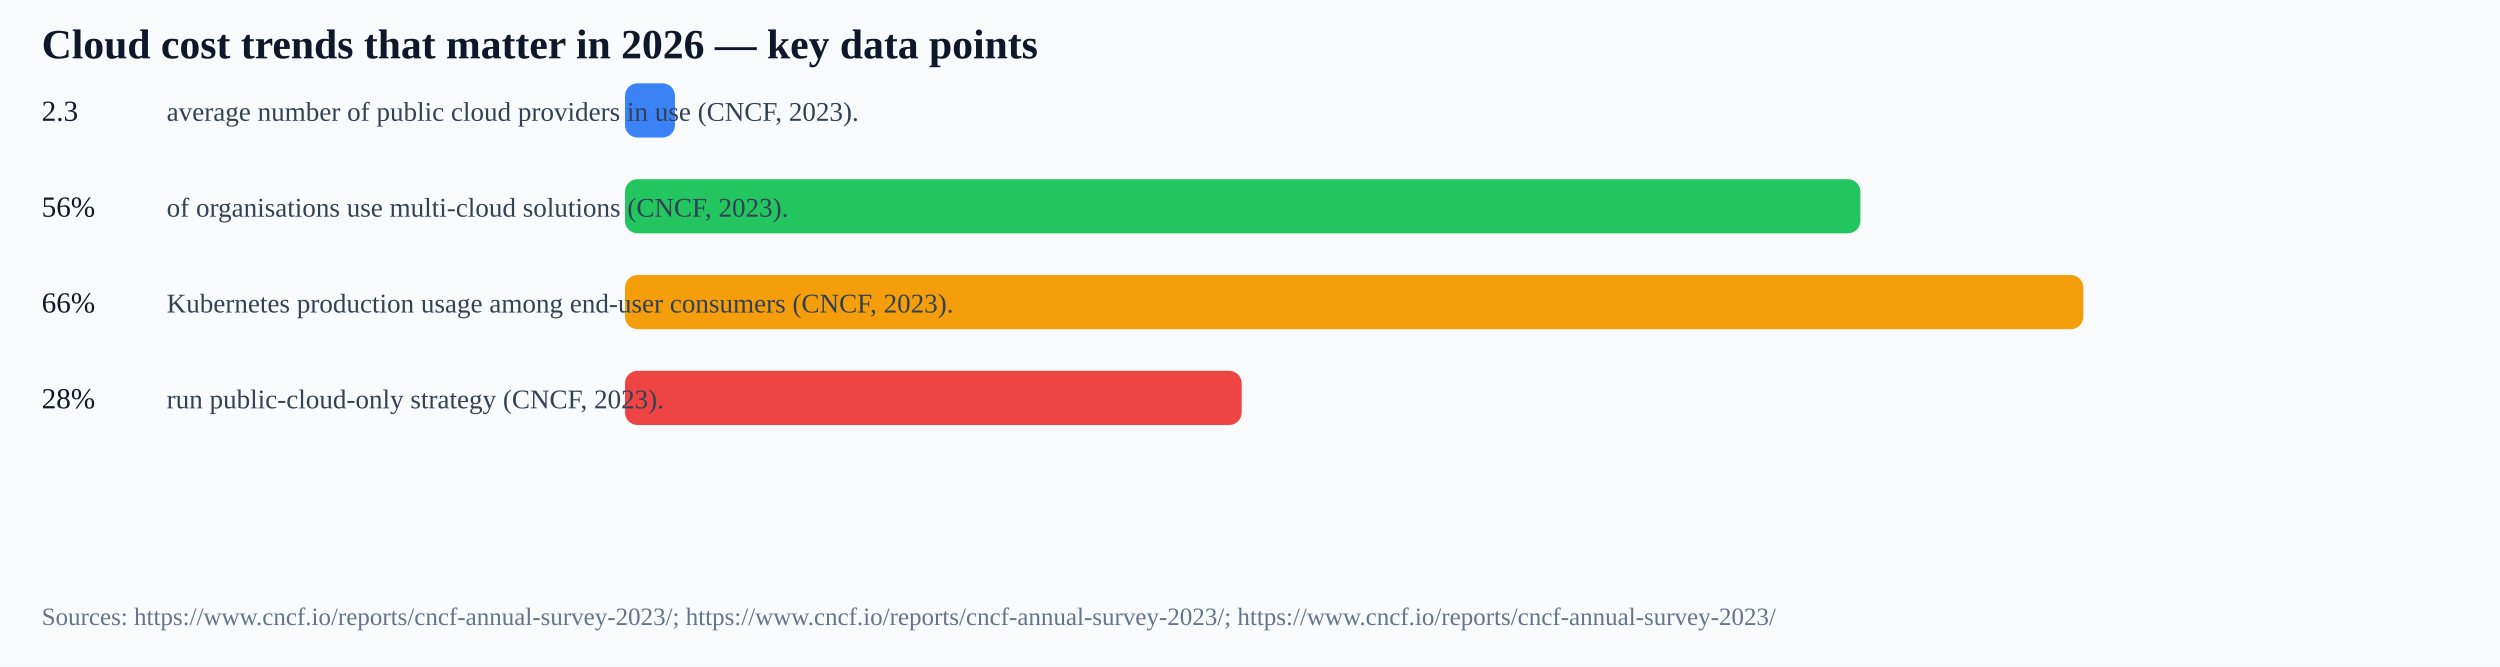
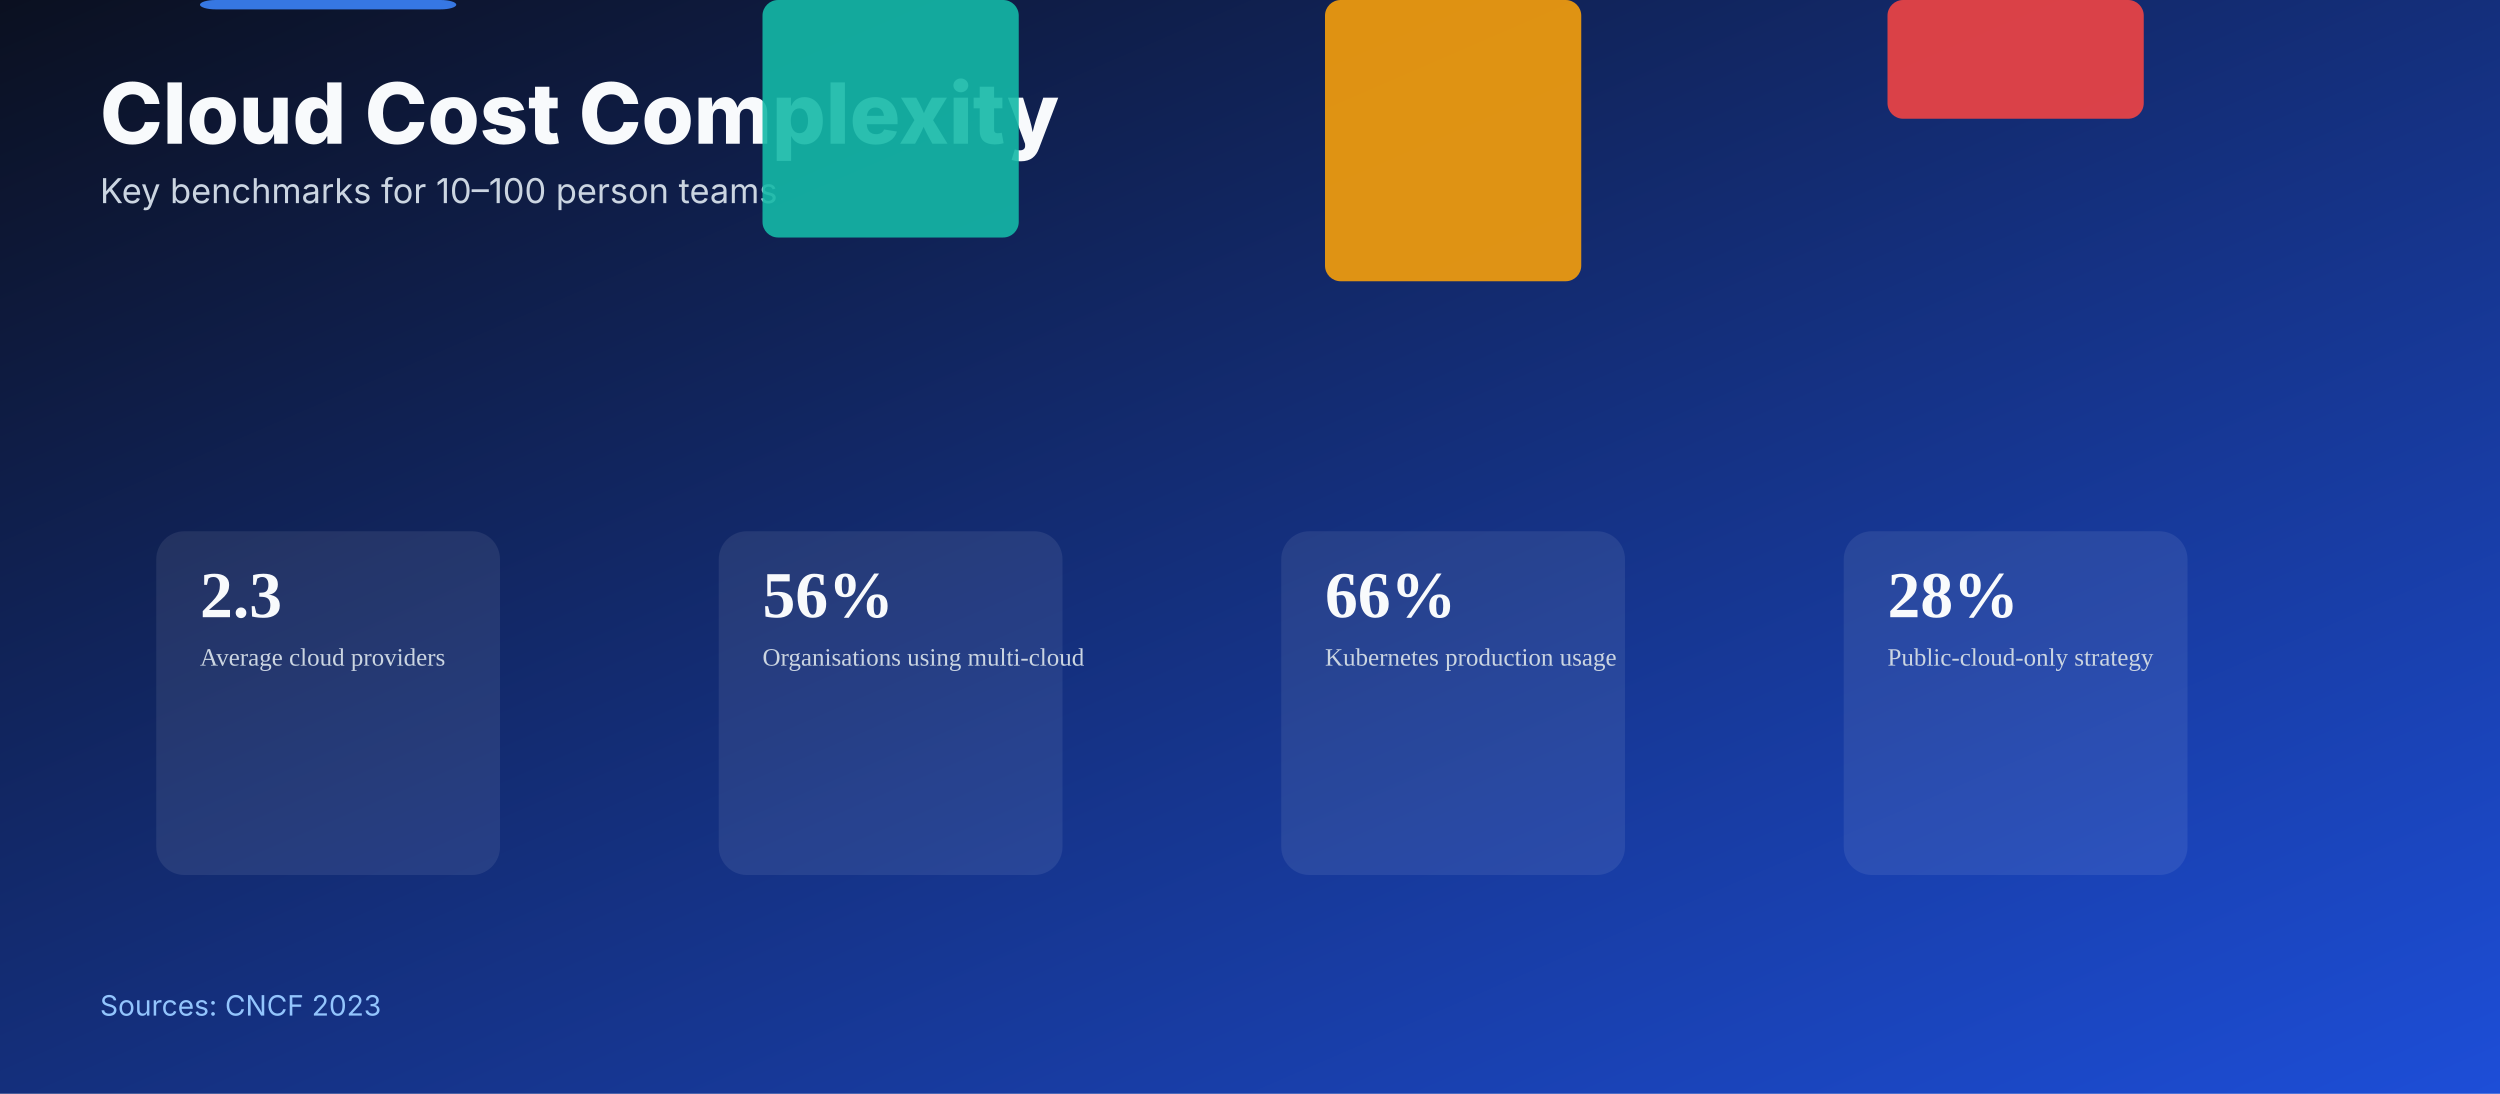
- <svg xmlns="http://www.w3.org/2000/svg" width="1200" height="320" viewBox="0 0 1200 320" role="img" aria-label="Cloud cost trends that matter in 2026 data infographic">
-   <rect width="1200" height="320" fill="#f8fafc" />
-   <text x="20" y="28" font-size="20" fill="#0f172a" font-weight="700">Cloud cost trends that matter in 2026 — key data points</text>
-   <rect x="300" y="40" width="24" height="26" fill="#3b82f6" rx="6" />
-   <text x="20" y="58" font-size="14" fill="#0f172a">2.3</text>
-   <text x="80" y="58" font-size="13" fill="#334155">average number of public cloud providers in use (CNCF, 2023).</text>
-   <rect x="300" y="86" width="593" height="26" fill="#22c55e" rx="6" />
-   <text x="20" y="104" font-size="14" fill="#0f172a">56%</text>
-   <text x="80" y="104" font-size="13" fill="#334155">of organisations use multi-cloud solutions (CNCF, 2023).</text>
-   <rect x="300" y="132" width="700" height="26" fill="#f59e0b" rx="6" />
-   <text x="20" y="150" font-size="14" fill="#0f172a">66%</text>
-   <text x="80" y="150" font-size="13" fill="#334155">Kubernetes production usage among end-user consumers (CNCF, 2023).</text>
-   <rect x="300" y="178" width="296" height="26" fill="#ef4444" rx="6" />
-   <text x="20" y="196" font-size="14" fill="#0f172a">28%</text>
-   <text x="80" y="196" font-size="13" fill="#334155">run public-cloud-only strategy (CNCF, 2023).</text>
-   <text x="20" y="300" font-size="12" fill="#64748b">Sources: https://www.cncf.io/reports/cncf-annual-survey-2023/; https://www.cncf.io/reports/cncf-annual-survey-2023/; https://www.cncf.io/reports/cncf-annual-survey-2023/</text>
+ <svg xmlns="http://www.w3.org/2000/svg" width="1600" height="700" viewBox="0 0 1600 700" role="img" aria-label="Cloud Cost Complexity infographic">
+   <defs>
+     <linearGradient id="g" x1="0" y1="0" x2="1" y2="1">
+       <stop offset="0%" stop-color="#0b1020" />
+       <stop offset="100%" stop-color="#1d4ed8" />
+     </linearGradient>
+   </defs>
+   <rect width="1600" height="700" fill="url(#g)" />
+   <text x="64" y="92" font-size="54" font-family="Inter,Arial,sans-serif" font-weight="800" fill="#f8fafc">Cloud Cost Complexity</text>
+   <text x="64" y="130" font-size="22" font-family="Inter,Arial,sans-serif" fill="#cbd5e1">Key benchmarks for 10–100 person teams</text>
+   <rect x="100" y="340" width="220" height="220" rx="18" fill="#ffffff" opacity="0.08" />
+   <rect x="128" y="500-h" width="164" height="6" rx="10" fill="#3b82f6" opacity="0.9" />
+   <text x="128" y="395" font-size="42" font-weight="800" fill="#f8fafc">2.3</text>
+   <text x="128" y="426" font-size="16" fill="#cbd5e1">Average cloud providers</text>
+   <rect x="460" y="340" width="220" height="220" rx="18" fill="#ffffff" opacity="0.08" />
+   <rect x="488" y="500-h" width="164" height="152" rx="10" fill="#14b8a6" opacity="0.9" />
+   <text x="488" y="395" font-size="42" font-weight="800" fill="#f8fafc">56%</text>
+   <text x="488" y="426" font-size="16" fill="#cbd5e1">Organisations using multi-cloud</text>
+   <rect x="820" y="340" width="220" height="220" rx="18" fill="#ffffff" opacity="0.08" />
+   <rect x="848" y="500-h" width="164" height="180" rx="10" fill="#f59e0b" opacity="0.9" />
+   <text x="848" y="395" font-size="42" font-weight="800" fill="#f8fafc">66%</text>
+   <text x="848" y="426" font-size="16" fill="#cbd5e1">Kubernetes production usage</text>
+   <rect x="1180" y="340" width="220" height="220" rx="18" fill="#ffffff" opacity="0.08" />
+   <rect x="1208" y="500-h" width="164" height="76" rx="10" fill="#ef4444" opacity="0.9" />
+   <text x="1208" y="395" font-size="42" font-weight="800" fill="#f8fafc">28%</text>
+   <text x="1208" y="426" font-size="16" fill="#cbd5e1">Public-cloud-only strategy</text>
+   <text x="64" y="650" font-size="18" font-family="Inter,Arial,sans-serif" fill="#93c5fd">Sources: CNCF 2023</text>
</svg>
